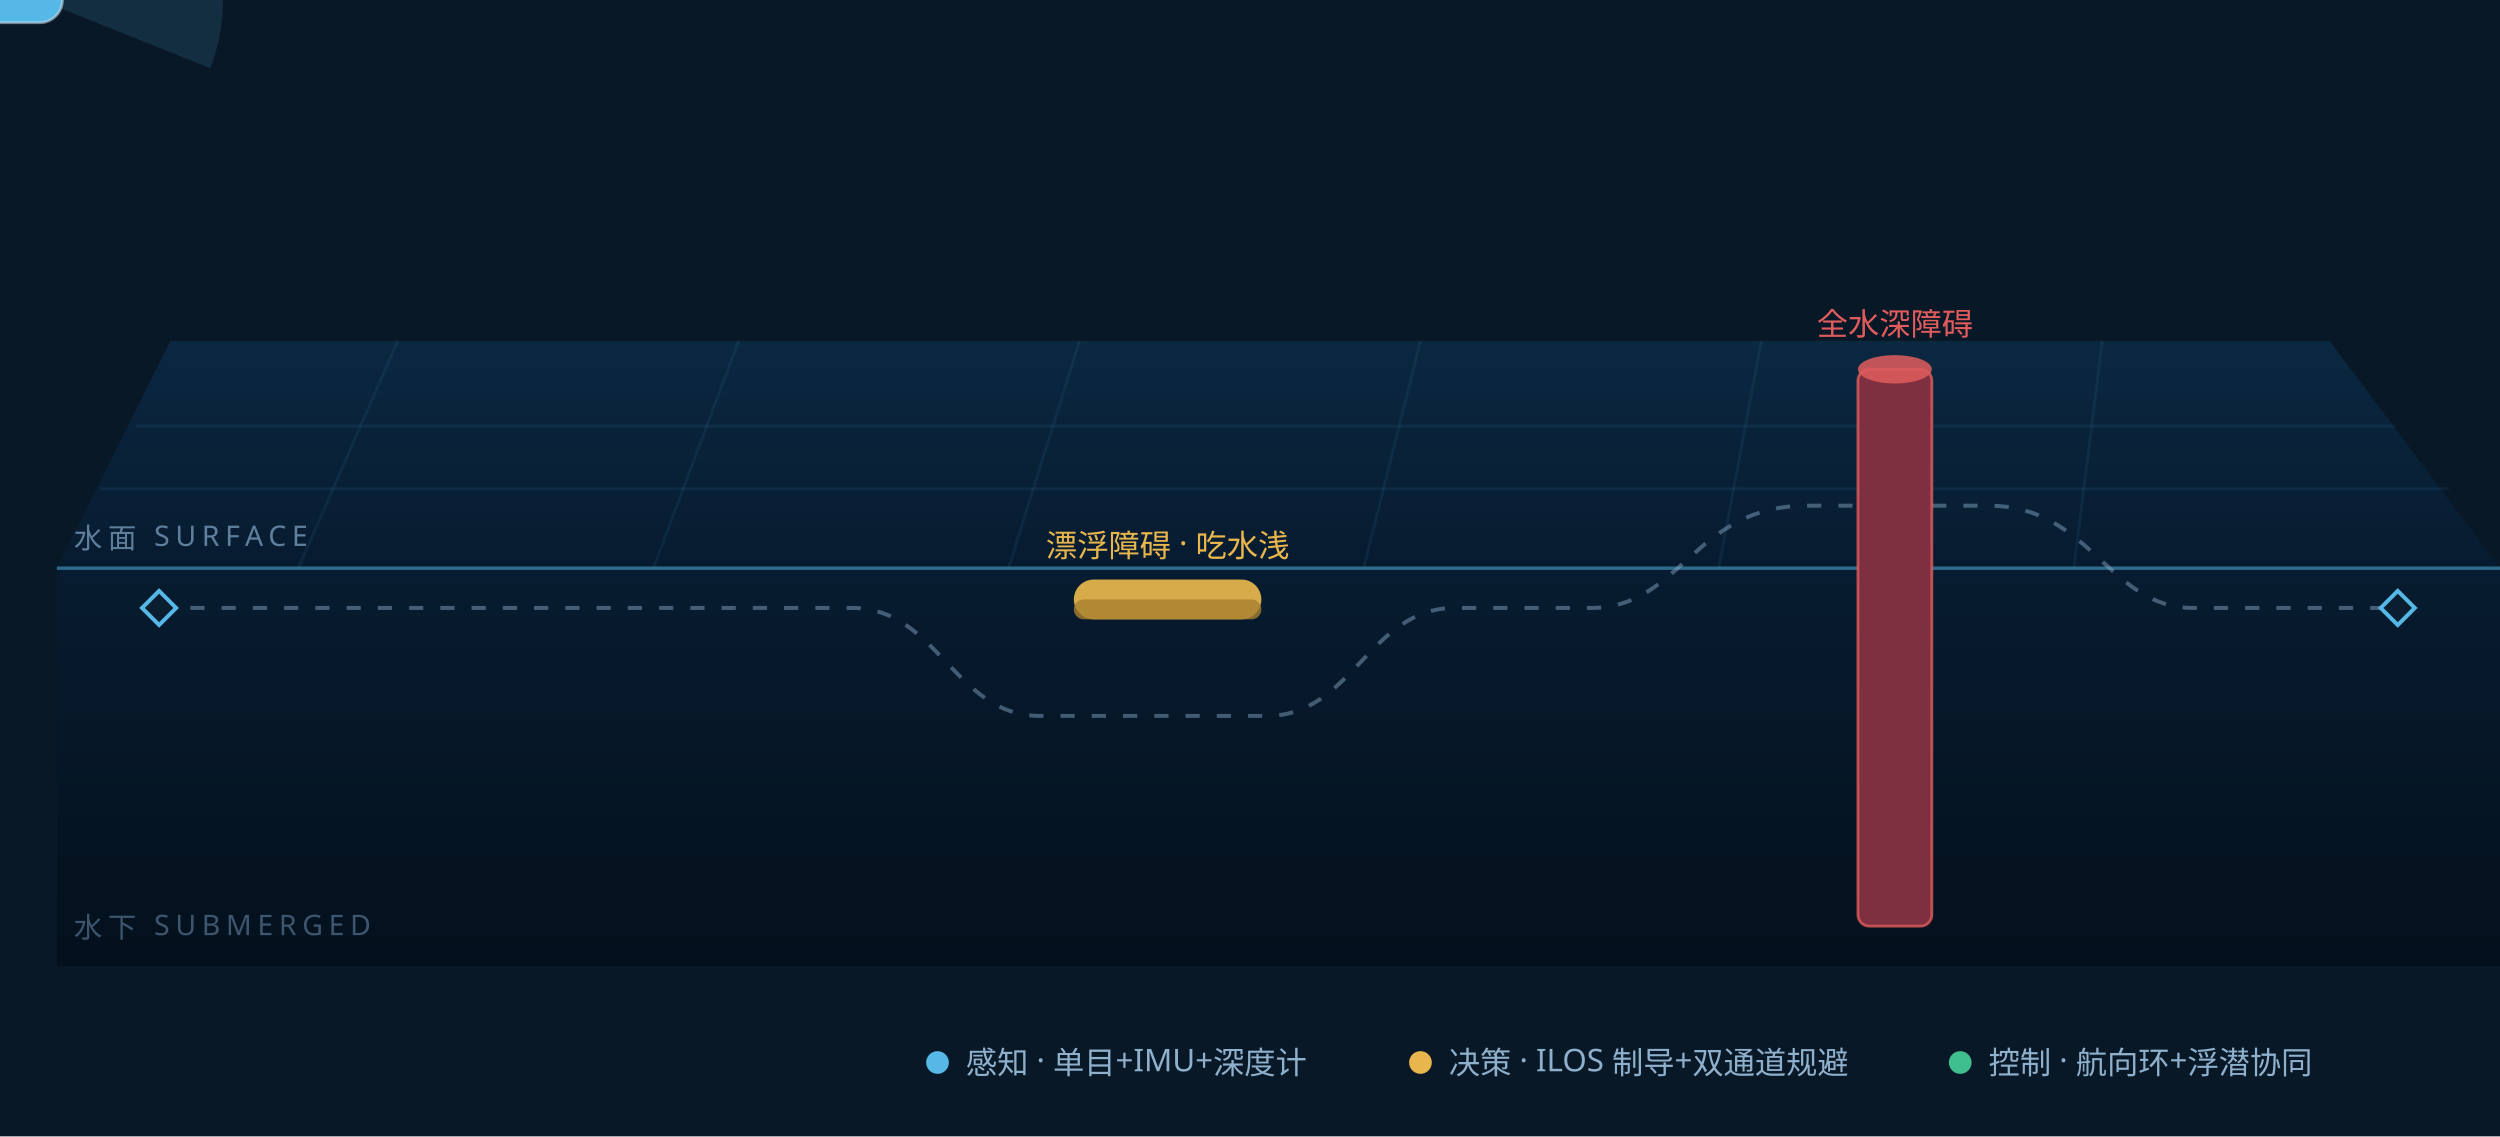
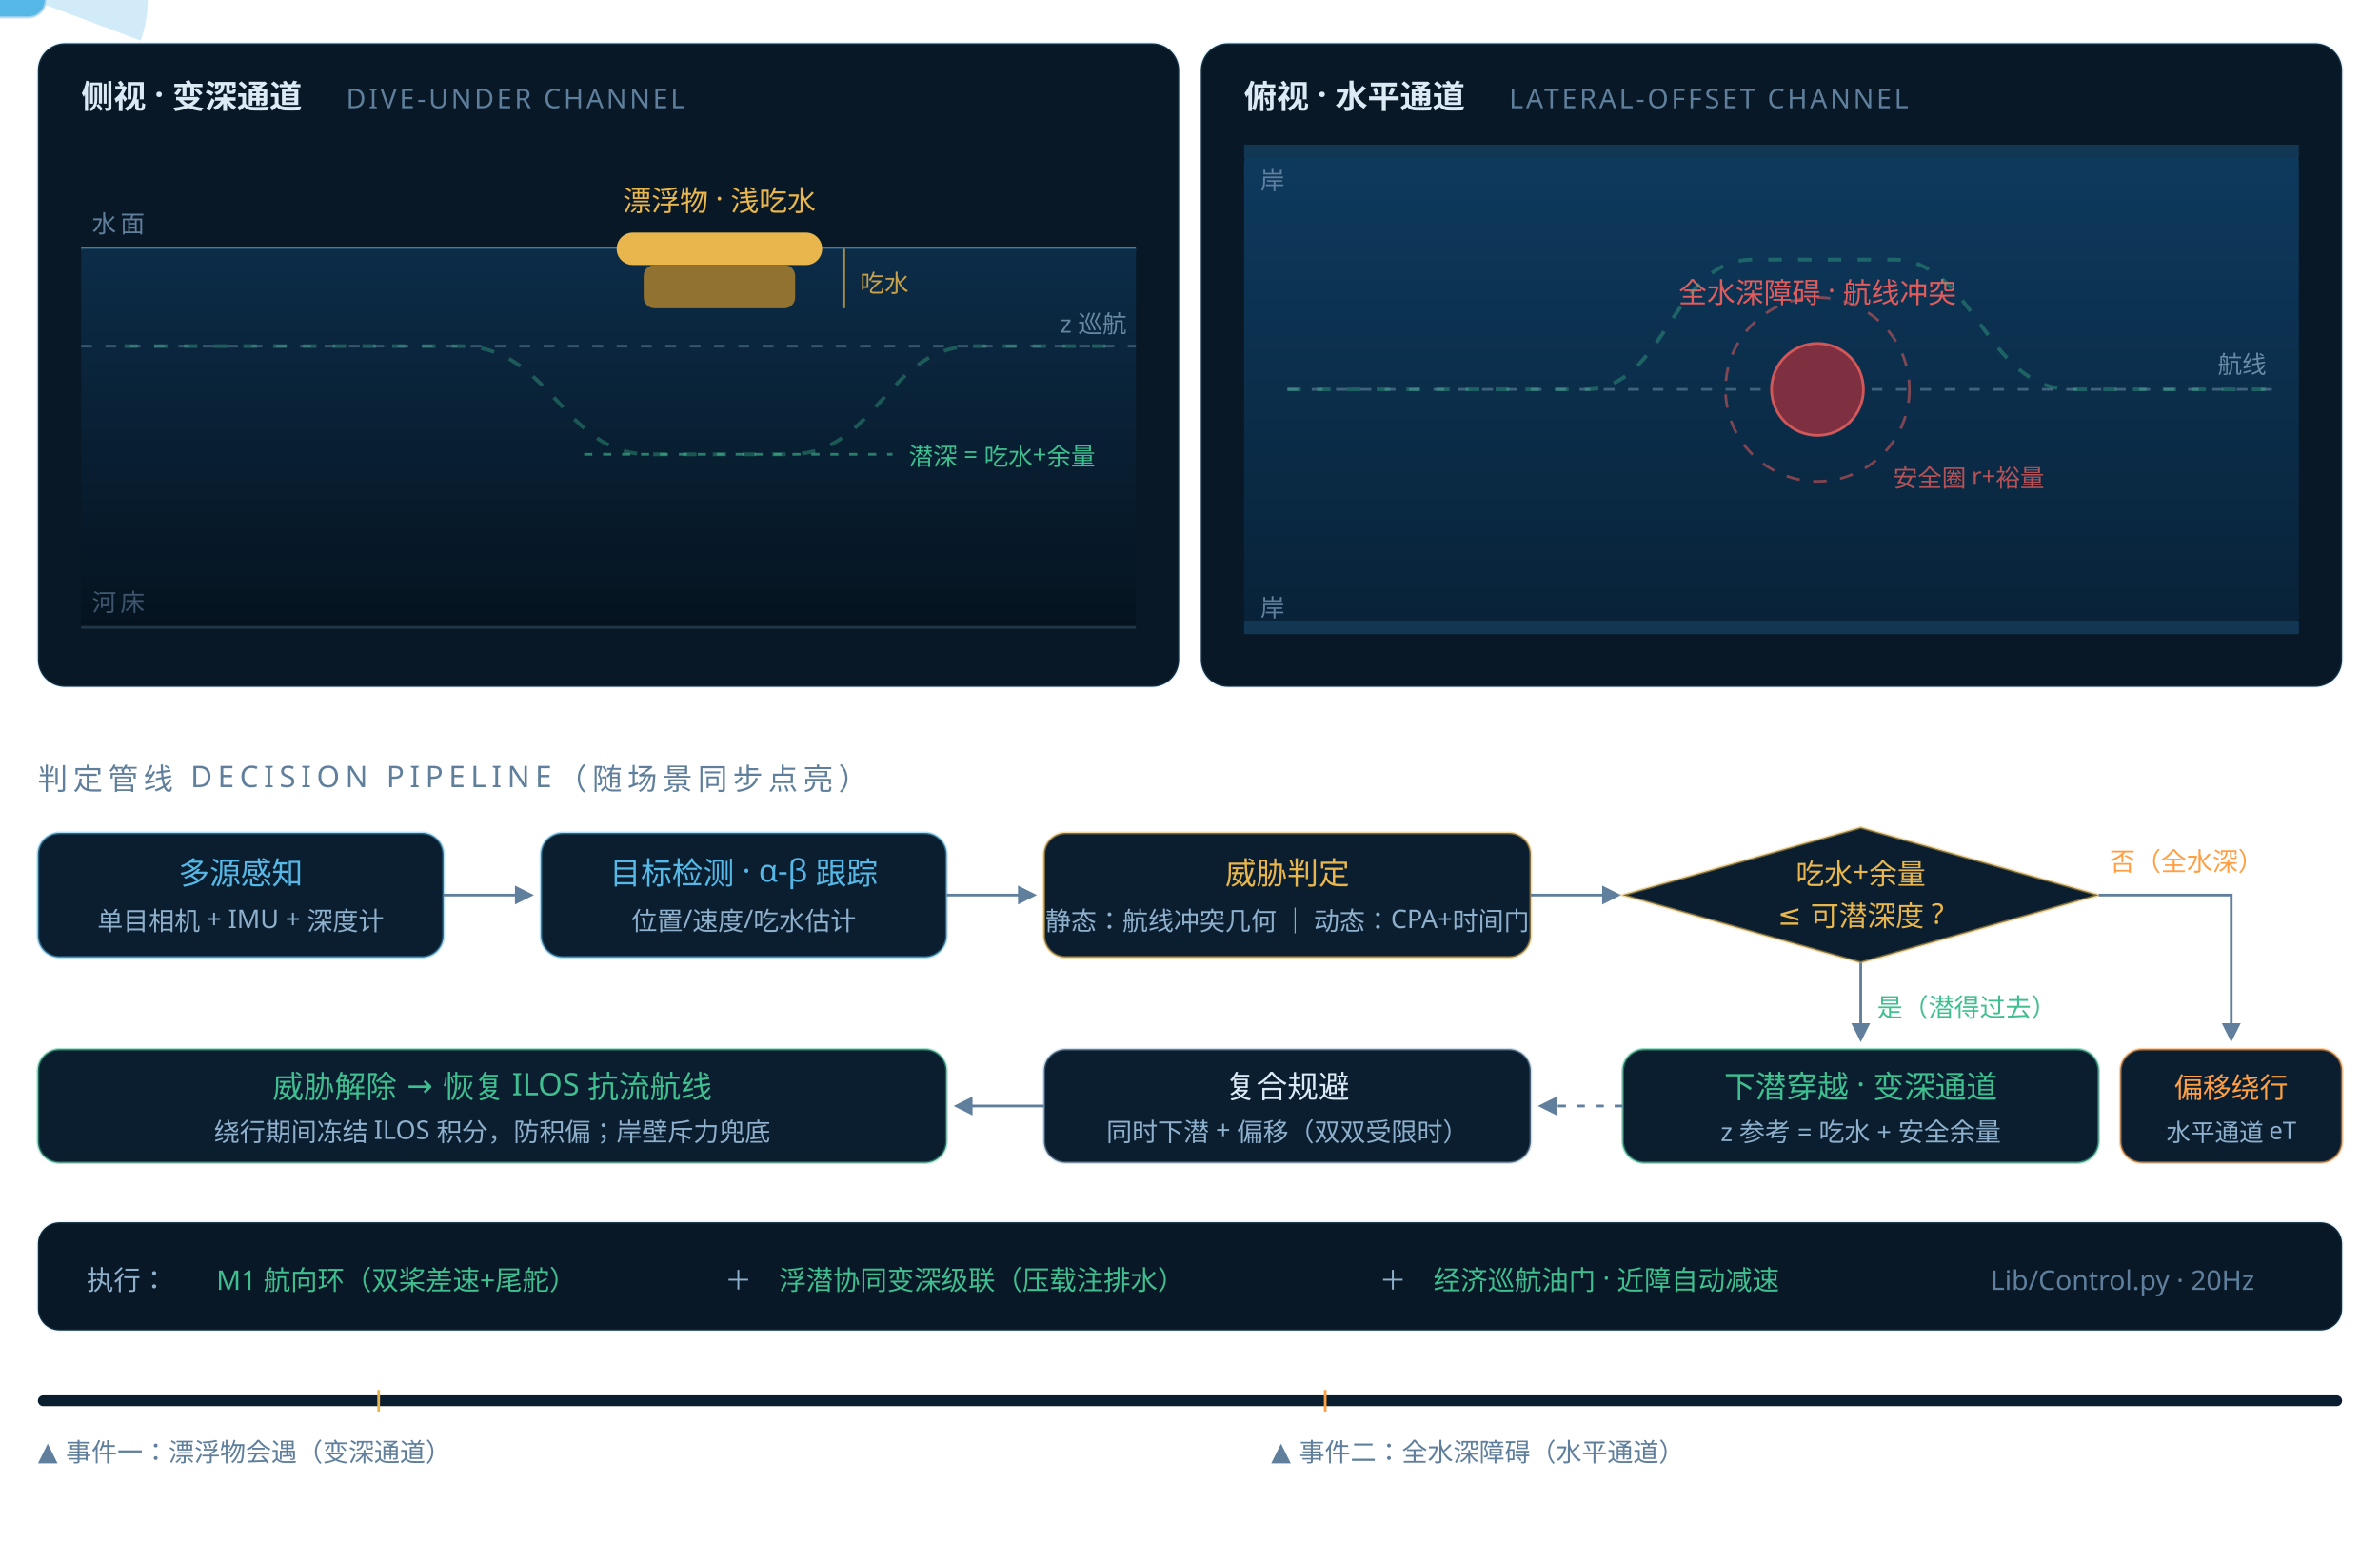
- <svg xmlns="http://www.w3.org/2000/svg" viewBox="0 0 880 400" font-family="'Microsoft YaHei','PingFang SC',sans-serif">
+ <svg xmlns="http://www.w3.org/2000/svg" viewBox="0 0 880 570" font-family="'Microsoft YaHei','PingFang SC',sans-serif">
  <defs>
-     <linearGradient id="water" x1="0" y1="0" x2="0" y2="1">
-       <stop offset="0" stop-color="#0b2a44" />
-       <stop offset="1" stop-color="#071c30" />
+     <linearGradient id="wA" x1="0" y1="0" x2="0" y2="1">
+       <stop offset="0" stop-color="#0c2c48" />
+       <stop offset="1" stop-color="#05131f" />
    </linearGradient>
-     <linearGradient id="deep" x1="0" y1="0" x2="0" y2="1">
-       <stop offset="0" stop-color="#071c30" />
-       <stop offset="1" stop-color="#04101c" />
+     <linearGradient id="wB" x1="0" y1="0" x2="0" y2="1">
+       <stop offset="0" stop-color="#0e3a5e" />
+       <stop offset="1" stop-color="#082238" />
    </linearGradient>
-     <filter id="soft" x="-60%" y="-60%" width="220%" height="220%">
-       <feGaussianBlur stdDeviation="3" />
-     </filter>
+     <marker id="arr" viewBox="0 0 10 10" refX="8" refY="5" markerWidth="7" markerHeight="7" orient="auto-start-reverse">
+       <path d="M0,0 L10,5 L0,10 z" fill="#5f7f9c" />
+     </marker>
  </defs>
-   <rect width="880" height="400" fill="#081826" />
-   <polygon points="60,120 820,120 880,200 20,200" fill="url(#water)" opacity=".9" />
-   <polygon points="20,200 880,200 880,340 20,340" fill="url(#deep)" />
-   <line x1="20" y1="200" x2="880" y2="200" stroke="#56b8e6" stroke-opacity=".5" stroke-width="1.2" />
-   <text x="26" y="193" font-size="10" fill="#5f7f9c" letter-spacing="2">水面 SURFACE</text>
-   <text x="26" y="330" font-size="10" fill="#3d566e" letter-spacing="2">水下 SUBMERGED</text>
-   <g stroke="#56b8e6" stroke-opacity=".08">
-     <line x1="140" y1="120" x2="105" y2="200" />
-     <line x1="260" y1="120" x2="230" y2="200" />
-     <line x1="380" y1="120" x2="355" y2="200" />
-     <line x1="500" y1="120" x2="480" y2="200" />
-     <line x1="620" y1="120" x2="605" y2="200" />
-     <line x1="740" y1="120" x2="730" y2="200" />
-     <line x1="48" y1="150" x2="843" y2="150" />
-     <line x1="35" y1="172" x2="862" y2="172" />
-   </g>
-   <path id="route" d="M56,214 L300,214 C330,214 336,252 366,252 L446,252 C476,252 482,214 512,214 L560,214 C592,214 596,178 636,178 L700,178 C736,178 742,214 772,214 L844,214" fill="none" stroke="#8fb0cc" stroke-opacity=".45" stroke-width="1.4" stroke-dasharray="5 6" />
-   <g fill="none" stroke="#56b8e6" stroke-width="1.4">
-     <path d="M56,208 l6,6 -6,6 -6,-6 z" fill="#0a1e30" />
-     <path d="M844,208 l6,6 -6,6 -6,-6 z" fill="#0a1e30" />
+   <g>
+     <rect x="14" y="16" width="422" height="238" rx="10" fill="#081826" stroke="#56b8e6" stroke-opacity=".14" />
+     <text x="30" y="40" font-size="12" fill="#dceaf5" font-weight="bold">侧视 · 变深通道</text>
+     <text x="128" y="40" font-size="10" fill="#5f7f9c" letter-spacing="1">DIVE-UNDER CHANNEL</text>
+     <line x1="30" y1="92" x2="420" y2="92" stroke="#6fd3ff" stroke-opacity=".55" stroke-width="1.3" />
+     <rect x="30" y="92" width="390" height="140" fill="url(#wA)" />
+     <text x="34" y="86" font-size="9" fill="#5f7f9c" letter-spacing="1.5">水面</text>
+     <text x="34" y="226" font-size="9" fill="#3d566e" letter-spacing="1.5">河床</text>
+     <line x1="30" y1="232" x2="420" y2="232" stroke="#3d566e" stroke-opacity=".5" />
+     <line x1="30" y1="128" x2="420" y2="128" stroke="#8fb0cc" stroke-opacity=".35" stroke-dasharray="4 5" />
+     <text x="392" y="123" font-size="9" fill="#8fb0cc" opacity=".7">z 巡航</text>
+     <g>
+       <rect x="228" y="86" width="76" height="12" rx="6" fill="#e8b64c" />
+       <rect x="238" y="98" width="56" height="16" rx="4" fill="#a87f2e" opacity=".85" />
+       <text x="266" y="78" font-size="10.5" fill="#e8b64c" text-anchor="middle">漂浮物 · 浅吃水</text>
+       <line x1="312" y1="92" x2="312" y2="114" stroke="#e8b64c" stroke-opacity=".7" />
+       <text x="318" y="108" font-size="9" fill="#e8b64c" opacity=".85">吃水</text>
+     </g>
+     <line x1="216" y1="168" x2="330" y2="168" stroke="#3fbf8f" stroke-opacity=".6" stroke-dasharray="3 4" />
+     <text x="336" y="172" font-size="9" fill="#3fbf8f">潜深 = 吃水+余量</text>
+     <circle cx="266" cy="104" r="52" fill="none" stroke="#e05c5c" stroke-width="1.4" stroke-dasharray="5 5" opacity="0">
+       <animate attributeName="opacity" dur="14s" repeatCount="indefinite" values="0;0;.9;.9;0;0" keyTimes="0;.13;.16;.34;.38;1" />
+     </circle>
+     <path id="pDive" d="M46,128 L170,128 C204,128 208,168 240,168 L292,168 C324,168 328,128 360,128 L410,128" fill="none" stroke="none" />
+     <path d="M46,128 L170,128 C204,128 208,168 240,168 L292,168 C324,168 328,128 360,128 L410,128" fill="none" stroke="#3fbf8f" stroke-opacity=".35" stroke-width="1.4" stroke-dasharray="5 6" />
+     <g>
+       <animate attributeName="opacity" dur="14s" repeatCount="indefinite" values="0;1;1;0;0" keyTimes="0;.02;.45;.485;1" />
+       <animateMotion dur="14s" repeatCount="indefinite" rotate="auto" keyPoints="0;1;1" keyTimes="0;.46;1" calcMode="linear">
+         <mpath href="#pDive" />
+       </animateMotion>
+       <path d="M12,0 L52,-15 A44,44 0 0 1 52,15 Z" fill="#56b8e6" opacity=".15">
+         <animate attributeName="fill" dur="14s" repeatCount="indefinite" values="#56b8e6;#56b8e6;#e8b64c;#e8b64c;#56b8e6;#56b8e6" keyTimes="0;.12;.14;.30;.33;1" />
+       </path>
+       <rect x="-17" y="-6.5" width="34" height="13" rx="6.5" fill="#56b8e6" stroke="#dceaf5" stroke-opacity=".5" />
+       <rect x="-2" y="-11" width="8" height="5" rx="2" fill="#dceaf5" opacity=".85" />
+     </g>
+     <g font-size="10.5" opacity="0">
+       <animate attributeName="opacity" dur="14s" repeatCount="indefinite" values="0;0;1;1;0;0" keyTimes="0;.15;.18;.40;.44;1" />
+       <rect x="118" y="196" width="216" height="22" rx="6" fill="#0a1e30" stroke="#e8b64c" stroke-opacity=".55" />
+       <text x="226" y="211" fill="#e8b64c" text-anchor="middle">CPA 时间门触发 → 变深通道：下潜穿越</text>
+     </g>
  </g>
  <g>
-     <rect x="378" y="204" width="66" height="14" rx="7" fill="#e8b64c" opacity=".92" />
-     <rect x="378" y="211" width="66" height="7" rx="3.5" fill="#a87f2e" opacity=".8" />
-     <text x="411" y="196" font-size="11" fill="#e8b64c" text-anchor="middle">漂浮障碍 · 吃水浅</text>
-   </g>
-   <g>
-     <rect x="654" y="130" width="26" height="196" rx="4" fill="#7e3040" />
-     <rect x="654" y="130" width="26" height="196" rx="4" fill="none" stroke="#e05c5c" stroke-opacity=".8" />
-     <ellipse cx="667" cy="130" rx="13" ry="5" fill="#e05c5c" opacity=".85" />
-     <text x="667" y="118" font-size="11" fill="#e05c5c" text-anchor="middle">全水深障碍</text>
-   </g>
-   <g>
-     <animate attributeName="opacity" dur="12s" repeatCount="indefinite" values="0;1;1;0;0" keyTimes="0;.03;.94;.985;1" />
-     <animateMotion dur="12s" repeatCount="indefinite" rotate="auto">
-       <mpath href="#route" />
-     </animateMotion>
-     <path d="M14,0 L74,-24 A66,66 0 0 1 74,24 Z" fill="#56b8e6" opacity=".14">
-       <animate attributeName="fill" dur="12s" repeatCount="indefinite" values="#56b8e6;#56b8e6;#e8b64c;#e8b64c;#56b8e6;#56b8e6;#e8b64c;#e8b64c;#56b8e6;#56b8e6" keyTimes="0;.14;.16;.30;.34;.50;.52;.66;.70;1" />
-       <animate attributeName="opacity" dur="2s" repeatCount="indefinite" values=".10;.22;.10" />
-     </path>
+     <rect x="444" y="16" width="422" height="238" rx="10" fill="#081826" stroke="#56b8e6" stroke-opacity=".14" />
+     <text x="460" y="40" font-size="12" fill="#dceaf5" font-weight="bold">俯视 · 水平通道</text>
+     <text x="558" y="40" font-size="10" fill="#5f7f9c" letter-spacing="1">LATERAL-OFFSET CHANNEL</text>
+     <rect x="460" y="56" width="390" height="176" fill="url(#wB)" rx="4" />
+     <line x1="460" y1="56" x2="850" y2="56" stroke="#123754" stroke-width="5" />
+     <line x1="460" y1="232" x2="850" y2="232" stroke="#123754" stroke-width="5" />
+     <text x="466" y="70" font-size="9" fill="#5f7f9c" letter-spacing="1.5">岸</text>
+     <text x="466" y="228" font-size="9" fill="#5f7f9c" letter-spacing="1.5">岸</text>
+     <line x1="476" y1="144" x2="844" y2="144" stroke="#8fb0cc" stroke-opacity=".4" stroke-dasharray="4 5" />
+     <text x="820" y="138" font-size="9" fill="#8fb0cc" opacity=".7">航线</text>
    <g>
-       <rect x="-22" y="-8" width="44" height="16" rx="8" fill="#56b8e6" />
-       <rect x="-22" y="-8" width="44" height="16" rx="8" fill="none" stroke="#dceaf5" stroke-opacity=".5" />
-       <rect x="-2" y="-13" width="10" height="6" rx="2" fill="#dceaf5" opacity=".85" />
-       <rect x="-28" y="-5" width="8" height="10" rx="2" fill="#2c6fd6" />
-       <animate attributeName="opacity" dur="12s" repeatCount="indefinite" values="1;1;.7;.7;1;1" keyTimes="0;.20;.24;.40;.44;1" />
+       <circle cx="672" cy="144" r="17" fill="#7e3040" stroke="#e05c5c" stroke-opacity=".9" />
+       <circle cx="672" cy="144" r="34" fill="none" stroke="#e05c5c" stroke-opacity=".55" stroke-dasharray="5 5">
+         <animate attributeName="stroke-opacity" dur="14s" repeatCount="indefinite" values=".35;.35;.9;.9;.35;.35" keyTimes="0;.52;.56;.78;.82;1" />
+       </circle>
+       <text x="672" y="112" font-size="10.5" fill="#e05c5c" text-anchor="middle">全水深障碍 · 航线冲突</text>
+       <text x="700" y="180" font-size="9" fill="#e05c5c" opacity=".8">安全圈 r+裕量</text>
+     </g>
+     <line x1="600" y1="96" x2="762" y2="96" stroke="#ff9f43" stroke-width="1.6" stroke-dasharray="6 4" opacity="0">
+       <animate attributeName="opacity" dur="14s" repeatCount="indefinite" values="0;0;.95;.95;0;0" keyTimes="0;.55;.58;.82;.86;1" />
+     </line>
+     <text x="768" y="99" font-size="9" fill="#ff9f43" opacity="0">
+       <animate attributeName="opacity" dur="14s" repeatCount="indefinite" values="0;0;.95;.95;0;0" keyTimes="0;.55;.58;.82;.86;1" />偏移线 eT</text>
+     <path id="pDet" d="M476,144 L586,144 C616,144 618,96 648,96 L700,96 C730,96 734,144 766,144 L840,144" fill="none" stroke="none" />
+     <path d="M476,144 L586,144 C616,144 618,96 648,96 L700,96 C730,96 734,144 766,144 L840,144" fill="none" stroke="#3fbf8f" stroke-opacity=".35" stroke-width="1.4" stroke-dasharray="5 6" />
+     <g>
+       <animate attributeName="opacity" dur="14s" repeatCount="indefinite" values="0;0;1;1;0;0" keyTimes="0;.47;.49;.94;.975;1" />
+       <animateMotion dur="14s" repeatCount="indefinite" rotate="auto" keyPoints="0;0;1;1" keyTimes="0;.47;.94;1" calcMode="linear">
+         <mpath href="#pDet" />
+       </animateMotion>
+       <path d="M12,0 L52,-15 A44,44 0 0 1 52,15 Z" fill="#56b8e6" opacity=".15">
+         <animate attributeName="fill" dur="14s" repeatCount="indefinite" values="#56b8e6;#56b8e6;#e8b64c;#e8b64c;#56b8e6;#56b8e6" keyTimes="0;.52;.54;.72;.75;1" />
+       </path>
+       <rect x="-17" y="-6.5" width="34" height="13" rx="6.5" fill="#56b8e6" stroke="#dceaf5" stroke-opacity=".5" />
+       <rect x="-2" y="-11" width="8" height="5" rx="2" fill="#dceaf5" opacity=".85" />
+     </g>
+     <g font-size="10.5" opacity="0">
+       <animate attributeName="opacity" dur="14s" repeatCount="indefinite" values="0;0;1;1;0;0" keyTimes="0;.56;.59;.82;.86;1" />
+       <rect x="548" y="196" width="248" height="22" rx="6" fill="#0a1e30" stroke="#ff9f43" stroke-opacity=".55" />
+       <text x="672" y="211" fill="#ff9f43" text-anchor="middle">航线冲突几何触发 → 水平通道：偏移绕行</text>
    </g>
  </g>
-   <g font-size="12">
-     <g opacity="0">
-       <animate attributeName="opacity" dur="12s" repeatCount="indefinite" values="0;0;1;1;0;0" keyTimes="0;.16;.19;.42;.46;1" />
-       <rect x="322" y="272" width="170" height="24" rx="6" fill="#0a1e30" stroke="#e8b64c" stroke-opacity=".5" />
-       <text x="407" y="288" fill="#e8b64c" text-anchor="middle">判定：漂浮物 → 下潜穿越</text>
+   <g font-size="11.5">
+     <text x="14" y="292" font-size="11" fill="#5f7f9c" letter-spacing="2">判定管线 DECISION PIPELINE（随场景同步点亮）</text>
+     <g>
+       <rect x="14" y="308" width="150" height="46" rx="8" fill="#0a1e30" stroke="#56b8e6" stroke-opacity=".45" />
+       <rect x="14" y="308" width="150" height="46" rx="8" fill="none" stroke="#56b8e6" stroke-width="1.8" opacity="0">
+         <animate attributeName="opacity" dur="14s" repeatCount="indefinite" values="0;1;1;0;0;1;1;0;0" keyTimes="0;.04;.10;.14;.44;.48;.54;.58;1" />
+       </rect>
+       <text x="89" y="327" fill="#56b8e6" text-anchor="middle">多源感知</text>
+       <text x="89" y="344" fill="#8fb0cc" text-anchor="middle" font-size="9.5">单目相机 + IMU + 深度计</text>
    </g>
-     <g opacity="0">
-       <animate attributeName="opacity" dur="12s" repeatCount="indefinite" values="0;0;1;1;0;0" keyTimes="0;.54;.57;.82;.86;1" />
-       <rect x="586" y="272" width="170" height="24" rx="6" fill="#0a1e30" stroke="#e05c5c" stroke-opacity=".5" />
-       <text x="671" y="288" fill="#e05c5c" text-anchor="middle">判定：全水深 → 绕行规避</text>
+     <line x1="164" y1="331" x2="196" y2="331" stroke="#5f7f9c" marker-end="url(#arr)" />
+     <g>
+       <rect x="200" y="308" width="150" height="46" rx="8" fill="#0a1e30" stroke="#56b8e6" stroke-opacity=".45" />
+       <rect x="200" y="308" width="150" height="46" rx="8" fill="none" stroke="#56b8e6" stroke-width="1.8" opacity="0">
+         <animate attributeName="opacity" dur="14s" repeatCount="indefinite" values="0;0;1;1;0;0;1;1;0;0" keyTimes="0;.06;.09;.14;.18;.48;.51;.56;.60;1" />
+       </rect>
+       <text x="275" y="327" fill="#56b8e6" text-anchor="middle">目标检测 · α-β 跟踪</text>
+       <text x="275" y="344" fill="#8fb0cc" text-anchor="middle" font-size="9.5">位置/速度/吃水估计</text>
+     </g>
+     <line x1="350" y1="331" x2="382" y2="331" stroke="#5f7f9c" marker-end="url(#arr)" />
+     <g>
+       <rect x="386" y="308" width="180" height="46" rx="8" fill="#0a1e30" stroke="#e8b64c" stroke-opacity=".5" />
+       <rect x="386" y="308" width="180" height="46" rx="8" fill="none" stroke="#e8b64c" stroke-width="1.8" opacity="0">
+         <animate attributeName="opacity" dur="14s" repeatCount="indefinite" values="0;0;1;1;0;0;1;1;0;0" keyTimes="0;.10;.13;.30;.34;.50;.54;.74;.78;1" />
+       </rect>
+       <text x="476" y="327" fill="#e8b64c" text-anchor="middle">威胁判定</text>
+       <text x="476" y="344" fill="#8fb0cc" text-anchor="middle" font-size="9.5">静态：航线冲突几何 ｜ 动态：CPA+时间门</text>
+     </g>
+     <line x1="566" y1="331" x2="598" y2="331" stroke="#5f7f9c" marker-end="url(#arr)" />
+     <g>
+       <polygon points="688,306 776,331 688,356 600,331" fill="#0a1e30" stroke="#e8b64c" stroke-opacity=".5" />
+       <polygon points="688,306 776,331 688,356 600,331" fill="none" stroke="#e8b64c" stroke-width="1.8" opacity="0">
+         <animate attributeName="opacity" dur="14s" repeatCount="indefinite" values="0;0;1;1;0;0;1;1;0;0" keyTimes="0;.12;.15;.32;.36;.52;.56;.76;.80;1" />
+       </polygon>
+       <text x="688" y="327" fill="#e8b64c" text-anchor="middle" font-size="10.5">吃水+余量</text>
+       <text x="688" y="342" fill="#e8b64c" text-anchor="middle" font-size="10.5">≤ 可潜深度 ?</text>
+     </g>
+     <line x1="688" y1="356" x2="688" y2="384" stroke="#5f7f9c" marker-end="url(#arr)" />
+     <text x="694" y="376" font-size="9.5" fill="#3fbf8f">是（潜得过去）</text>
+     <g>
+       <rect x="600" y="388" width="176" height="42" rx="8" fill="#0a1e30" stroke="#3fbf8f" stroke-opacity=".5" />
+       <rect x="600" y="388" width="176" height="42" rx="8" fill="none" stroke="#3fbf8f" stroke-width="2" opacity="0">
+         <animate attributeName="opacity" dur="14s" repeatCount="indefinite" values="0;0;1;1;0;0" keyTimes="0;.15;.18;.40;.44;1" />
+       </rect>
+       <text x="688" y="406" fill="#3fbf8f" text-anchor="middle">下潜穿越 · 变深通道</text>
+       <text x="688" y="422" fill="#8fb0cc" text-anchor="middle" font-size="9.5">z 参考 = 吃水 + 安全余量</text>
+     </g>
+     <text x="780" y="322" font-size="9.5" fill="#ff9f43">否（全水深）</text>
+     <g>
+       <rect x="784" y="388" width="82" height="42" rx="8" fill="#0a1e30" stroke="#ff9f43" stroke-opacity=".5" />
+       <rect x="784" y="388" width="82" height="42" rx="8" fill="none" stroke="#ff9f43" stroke-width="2" opacity="0">
+         <animate attributeName="opacity" dur="14s" repeatCount="indefinite" values="0;0;1;1;0;0" keyTimes="0;.56;.59;.82;.86;1" />
+       </rect>
+       <text x="825" y="406" fill="#ff9f43" text-anchor="middle" font-size="10.5">偏移绕行</text>
+       <text x="825" y="422" fill="#8fb0cc" text-anchor="middle" font-size="9">水平通道 eT</text>
+     </g>
+     <path d="M776,331 L825,331 L825,384" fill="none" stroke="#5f7f9c" marker-end="url(#arr)" />
+     <g>
+       <rect x="386" y="388" width="180" height="42" rx="8" fill="#0a1e30" stroke="#8fb0cc" stroke-opacity=".4" />
+       <text x="476" y="406" fill="#dceaf5" text-anchor="middle">复合规避</text>
+       <text x="476" y="422" fill="#8fb0cc" text-anchor="middle" font-size="9.5">同时下潜 + 偏移（双双受限时）</text>
+     </g>
+     <path d="M600,409 L570,409" fill="none" stroke="#5f7f9c" stroke-dasharray="3 4" marker-end="url(#arr)" />
+     <g>
+       <rect x="14" y="388" width="336" height="42" rx="8" fill="#0a1e30" stroke="#3fbf8f" stroke-opacity=".45" />
+       <rect x="14" y="388" width="336" height="42" rx="8" fill="none" stroke="#3fbf8f" stroke-width="2" opacity="0">
+         <animate attributeName="opacity" dur="14s" repeatCount="indefinite" values="0;0;1;1;0;0;1;1;0" keyTimes="0;.40;.43;.47;.50;.86;.89;.96;1" />
+       </rect>
+       <text x="182" y="406" fill="#3fbf8f" text-anchor="middle">威胁解除 → 恢复 ILOS 抗流航线</text>
+       <text x="182" y="422" fill="#8fb0cc" text-anchor="middle" font-size="9.5">绕行期间冻结 ILOS 积分，防积偏；岸壁斥力兜底</text>
+     </g>
+     <path d="M386,409 L354,409" fill="none" stroke="#5f7f9c" marker-end="url(#arr)" />
+     <g font-size="10" fill="#8fb0cc">
+       <rect x="14" y="452" width="852" height="40" rx="8" fill="#081826" stroke="#56b8e6" stroke-opacity=".12" />
+       <text x="32" y="477">执行：</text>
+       <text x="80" y="477" fill="#3fbf8f">M1 航向环（双桨差速+尾舵）</text>
+       <text x="268" y="477">＋</text>
+       <text x="288" y="477" fill="#3fbf8f">浮潜协同变深级联（压载注排水）</text>
+       <text x="510" y="477">＋</text>
+       <text x="530" y="477" fill="#3fbf8f">经济巡航油门 · 近障自动减速</text>
+       <text x="736" y="477" fill="#5f7f9c">Lib/Control.py · 20Hz</text>
+     </g>
+     <g font-size="9.5" fill="#5f7f9c">
+       <rect x="14" y="516" width="852" height="4" rx="2" fill="#0a1e30" />
+       <rect x="14" y="516" width="0" height="4" rx="2" fill="#56b8e6" opacity=".6">
+         <animate attributeName="width" dur="14s" repeatCount="indefinite" values="0;852" />
+       </rect>
+       <text x="14" y="540">▲ 事件一：漂浮物会遇（变深通道）</text>
+       <text x="470" y="540">▲ 事件二：全水深障碍（水平通道）</text>
+       <line x1="140" y1="514" x2="140" y2="522" stroke="#e8b64c" />
+       <line x1="490" y1="514" x2="490" y2="522" stroke="#ff9f43" />
    </g>
  </g>
-   <g font-size="11" fill="#8fb0cc">
-     <circle cx="330" cy="374" r="4" fill="#56b8e6" />
-     <text x="340" y="378">感知 · 单目+IMU+深度计</text>
-     <circle cx="500" cy="374" r="4" fill="#e8b64c" />
-     <text x="510" y="378">决策 · ILOS 制导+双通道规避</text>
-     <circle cx="690" cy="374" r="4" fill="#3fbf8f" />
-     <text x="700" y="378">控制 · 航向环+浮潜协同</text>
-   </g>
</svg>
